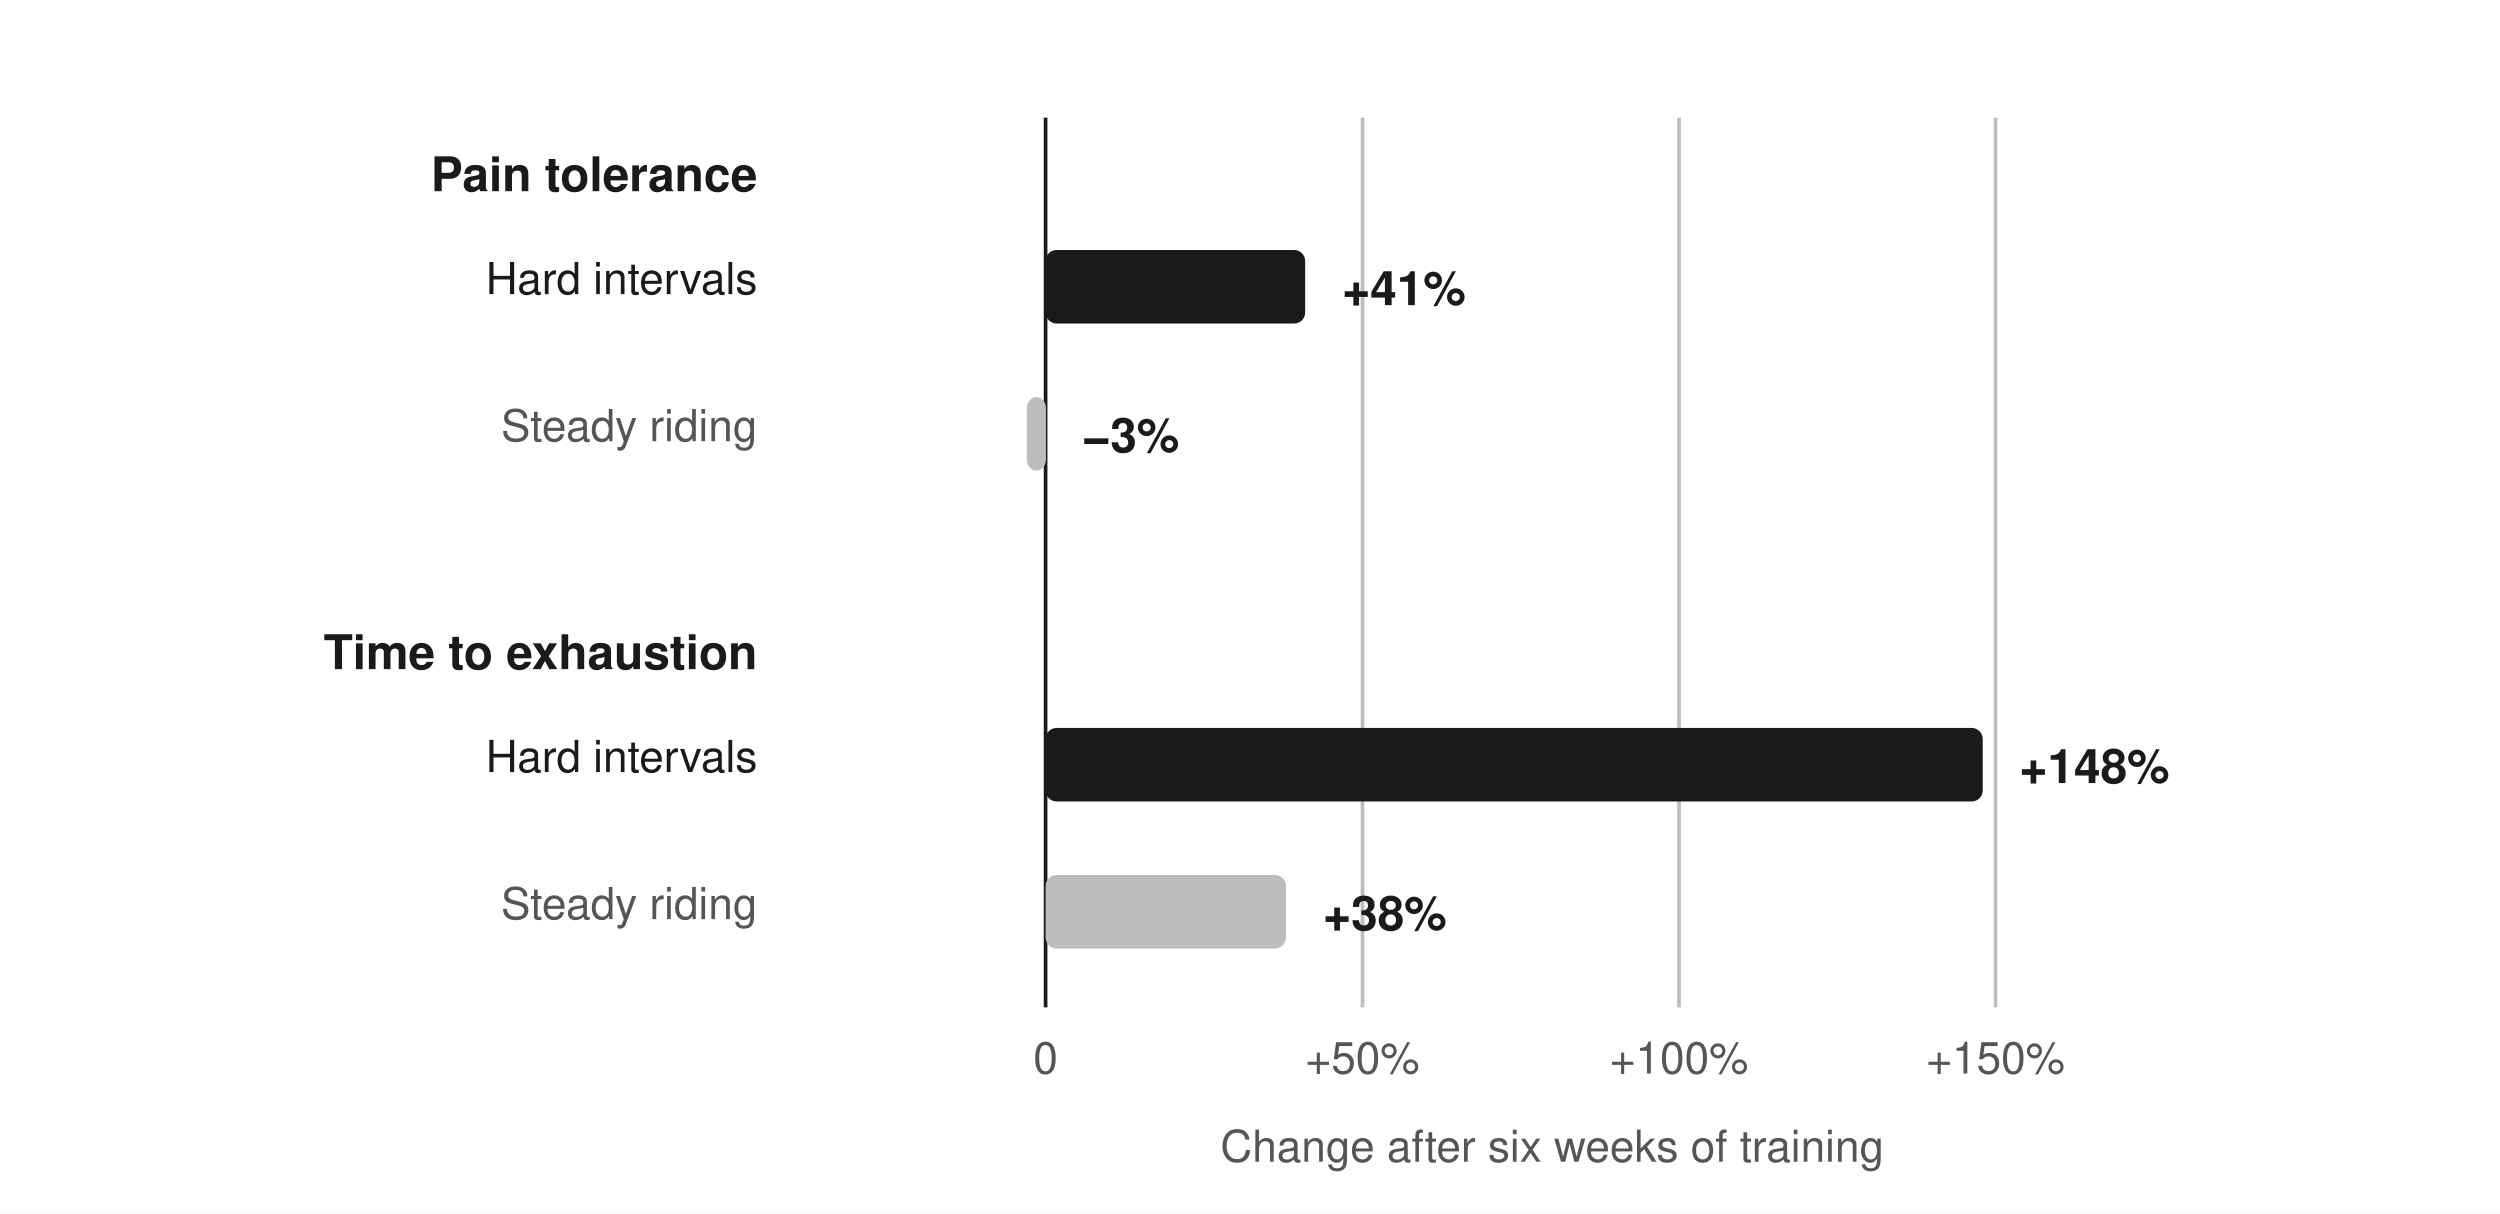
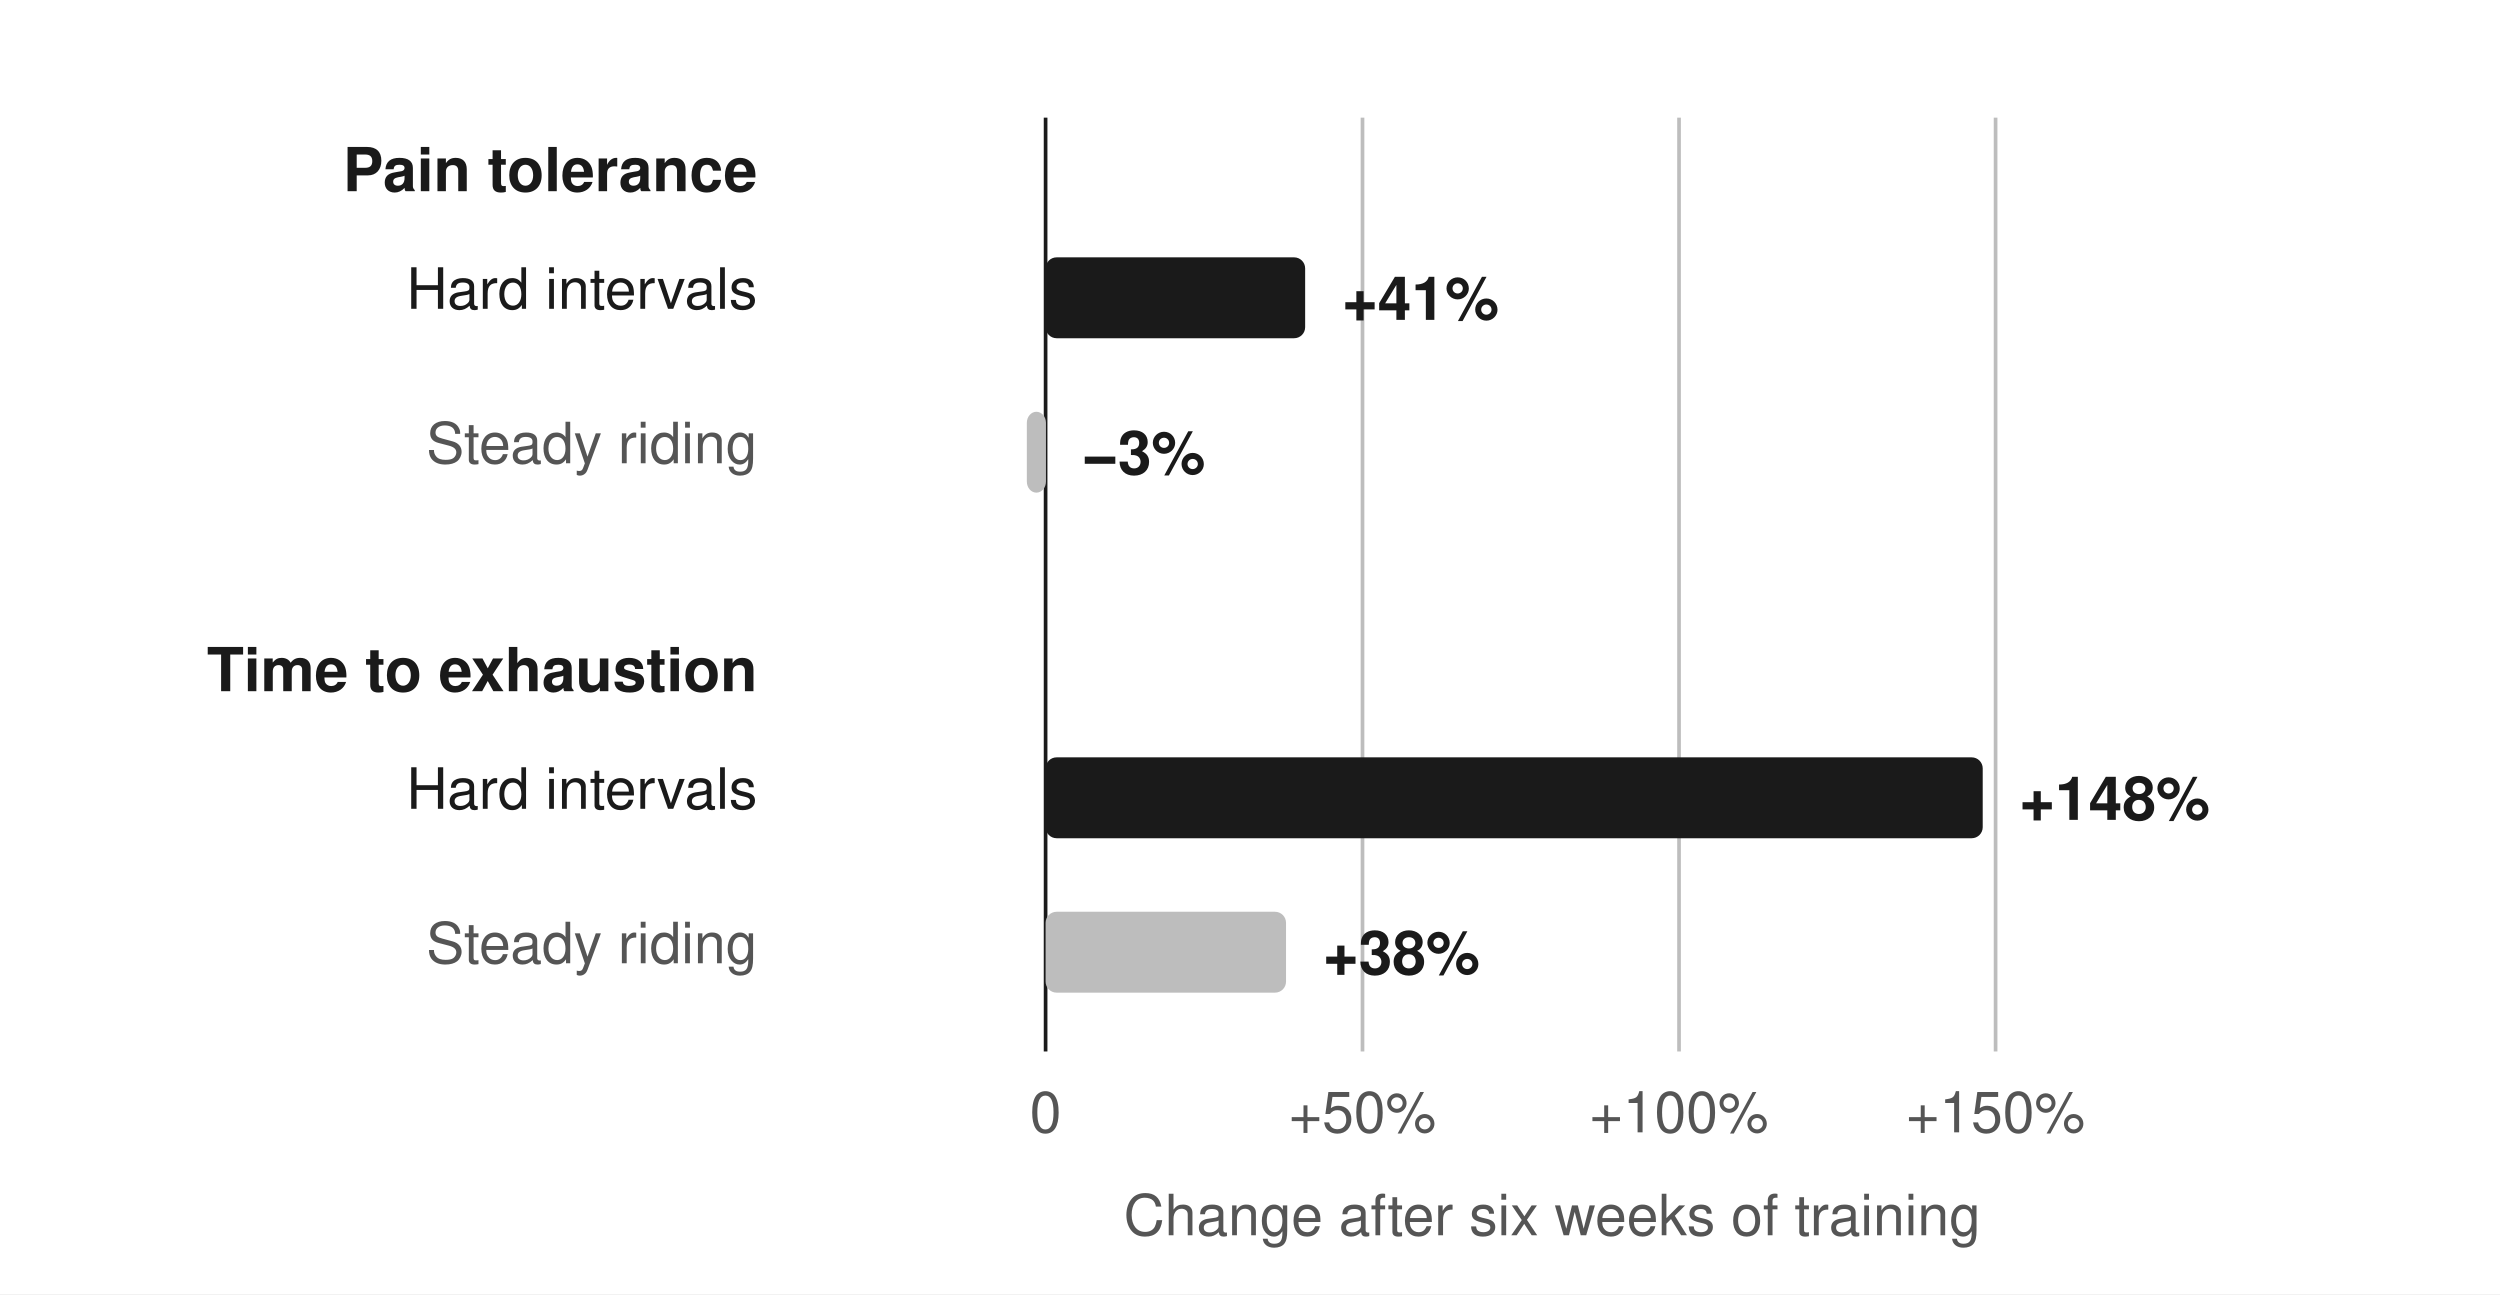
- <svg xmlns="http://www.w3.org/2000/svg" viewBox="0 0 680 330" width="680" height="330" role="img" aria-label="Change in pain tolerance and time to exhaustion after six weeks of hard intervals or steady riding">
-   <rect width="680" height="330" fill="#ffffff" />
-   <line x1="284.4" y1="32" x2="284.4" y2="274" stroke="#1a1a1a" stroke-width="1" />
-   <text x="284.4" y="292.0" font-family="Helvetica, Arial, sans-serif" font-size="12" fill="#555555" text-anchor="middle" font-weight="400">0</text>
-   <line x1="370.6" y1="32" x2="370.6" y2="274" stroke="#bdbdbd" stroke-width="1" />
-   <text x="370.6" y="292.0" font-family="Helvetica, Arial, sans-serif" font-size="12" fill="#555555" text-anchor="middle" font-weight="400">+50%</text>
-   <line x1="456.7" y1="32" x2="456.7" y2="274" stroke="#bdbdbd" stroke-width="1" />
-   <text x="456.7" y="292.0" font-family="Helvetica, Arial, sans-serif" font-size="12" fill="#555555" text-anchor="middle" font-weight="400">+100%</text>
-   <line x1="542.8" y1="32" x2="542.8" y2="274" stroke="#bdbdbd" stroke-width="1" />
-   <text x="542.8" y="292.0" font-family="Helvetica, Arial, sans-serif" font-size="12" fill="#555555" text-anchor="middle" font-weight="400">+150%</text>
-   <text x="422.2" y="316.0" font-family="Helvetica, Arial, sans-serif" font-size="12" fill="#555555" text-anchor="middle" font-weight="400">Change after six weeks of training</text>
-   <text x="206.0" y="52.0" font-family="Helvetica, Arial, sans-serif" font-size="13" fill="#1a1a1a" text-anchor="end" font-weight="600">Pain tolerance</text>
-   <text x="206.0" y="80.0" font-family="Helvetica, Arial, sans-serif" font-size="12" fill="#1a1a1a" text-anchor="end" font-weight="400">Hard intervals</text>
-   <rect x="284.4" y="68" width="70.6" height="20" rx="3" fill="#1a1a1a" />
-   <text x="365.1" y="83.0" font-family="Helvetica, Arial, sans-serif" font-size="13" fill="#1a1a1a" text-anchor="start" font-weight="600">+41%</text>
-   <text x="206.0" y="120.0" font-family="Helvetica, Arial, sans-serif" font-size="12" fill="#555555" text-anchor="end" font-weight="400">Steady riding</text>
-   <rect x="279.3" y="108" width="5.2" height="20" rx="3" fill="#bdbdbd" />
-   <text x="294.4" y="123.0" font-family="Helvetica, Arial, sans-serif" font-size="13" fill="#1a1a1a" text-anchor="start" font-weight="600">−3%</text>
-   <text x="206.0" y="182.0" font-family="Helvetica, Arial, sans-serif" font-size="13" fill="#1a1a1a" text-anchor="end" font-weight="600">Time to exhaustion</text>
-   <text x="206.0" y="210.0" font-family="Helvetica, Arial, sans-serif" font-size="12" fill="#1a1a1a" text-anchor="end" font-weight="400">Hard intervals</text>
-   <rect x="284.4" y="198" width="254.9" height="20" rx="3" fill="#1a1a1a" />
-   <text x="549.3" y="213.0" font-family="Helvetica, Arial, sans-serif" font-size="13" fill="#1a1a1a" text-anchor="start" font-weight="600">+148%</text>
-   <text x="206.0" y="250.0" font-family="Helvetica, Arial, sans-serif" font-size="12" fill="#555555" text-anchor="end" font-weight="400">Steady riding</text>
-   <rect x="284.4" y="238" width="65.4" height="20" rx="3" fill="#bdbdbd" />
-   <text x="359.9" y="253.0" font-family="Helvetica, Arial, sans-serif" font-size="13" fill="#1a1a1a" text-anchor="start" font-weight="600">+38%</text>
+ <svg xmlns="http://www.w3.org/2000/svg" viewBox="0 0 680 352" width="680" height="352" role="img" aria-label="Change in pain tolerance and time to exhaustion after six weeks of hard intervals or steady riding">
+   <rect width="680" height="352" fill="#ffffff" />
+   <line x1="284.4" y1="32" x2="284.4" y2="286" stroke="#1a1a1a" stroke-width="1" />
+   <text x="284.4" y="308.0" font-family="IBM Plex Sans, Helvetica, Arial, sans-serif" font-size="15.5" fill="#555555" text-anchor="middle" font-weight="400">0</text>
+   <line x1="370.6" y1="32" x2="370.6" y2="286" stroke="#bdbdbd" stroke-width="1" />
+   <text x="370.6" y="308.0" font-family="IBM Plex Sans, Helvetica, Arial, sans-serif" font-size="15.5" fill="#555555" text-anchor="middle" font-weight="400">+50%</text>
+   <line x1="456.7" y1="32" x2="456.7" y2="286" stroke="#bdbdbd" stroke-width="1" />
+   <text x="456.7" y="308.0" font-family="IBM Plex Sans, Helvetica, Arial, sans-serif" font-size="15.5" fill="#555555" text-anchor="middle" font-weight="400">+100%</text>
+   <line x1="542.8" y1="32" x2="542.8" y2="286" stroke="#bdbdbd" stroke-width="1" />
+   <text x="542.8" y="308.0" font-family="IBM Plex Sans, Helvetica, Arial, sans-serif" font-size="15.5" fill="#555555" text-anchor="middle" font-weight="400">+150%</text>
+   <text x="422.2" y="336.0" font-family="IBM Plex Sans, Helvetica, Arial, sans-serif" font-size="15.5" fill="#555555" text-anchor="middle" font-weight="400">Change after six weeks of training</text>
+   <text x="206.0" y="52.0" font-family="IBM Plex Sans, Helvetica, Arial, sans-serif" font-size="16.5" fill="#1a1a1a" text-anchor="end" font-weight="600">Pain tolerance</text>
+   <text x="206.0" y="84.0" font-family="IBM Plex Sans, Helvetica, Arial, sans-serif" font-size="15.5" fill="#1a1a1a" text-anchor="end" font-weight="400">Hard intervals</text>
+   <rect x="284.4" y="70" width="70.6" height="22" rx="3" fill="#1a1a1a" />
+   <text x="365.1" y="87.0" font-family="IBM Plex Sans, Helvetica, Arial, sans-serif" font-size="16.5" fill="#1a1a1a" text-anchor="start" font-weight="600">+41%</text>
+   <text x="206.0" y="126.0" font-family="IBM Plex Sans, Helvetica, Arial, sans-serif" font-size="15.5" fill="#555555" text-anchor="end" font-weight="400">Steady riding</text>
+   <rect x="279.3" y="112" width="5.2" height="22" rx="3" fill="#bdbdbd" />
+   <text x="294.4" y="129.0" font-family="IBM Plex Sans, Helvetica, Arial, sans-serif" font-size="16.5" fill="#1a1a1a" text-anchor="start" font-weight="600">−3%</text>
+   <text x="206.0" y="188.0" font-family="IBM Plex Sans, Helvetica, Arial, sans-serif" font-size="16.5" fill="#1a1a1a" text-anchor="end" font-weight="600">Time to exhaustion</text>
+   <text x="206.0" y="220.0" font-family="IBM Plex Sans, Helvetica, Arial, sans-serif" font-size="15.5" fill="#1a1a1a" text-anchor="end" font-weight="400">Hard intervals</text>
+   <rect x="284.4" y="206" width="254.9" height="22" rx="3" fill="#1a1a1a" />
+   <text x="549.3" y="223.0" font-family="IBM Plex Sans, Helvetica, Arial, sans-serif" font-size="16.5" fill="#1a1a1a" text-anchor="start" font-weight="600">+148%</text>
+   <text x="206.0" y="262.0" font-family="IBM Plex Sans, Helvetica, Arial, sans-serif" font-size="15.5" fill="#555555" text-anchor="end" font-weight="400">Steady riding</text>
+   <rect x="284.4" y="248" width="65.4" height="22" rx="3" fill="#bdbdbd" />
+   <text x="359.9" y="265.0" font-family="IBM Plex Sans, Helvetica, Arial, sans-serif" font-size="16.5" fill="#1a1a1a" text-anchor="start" font-weight="600">+38%</text>
</svg>
